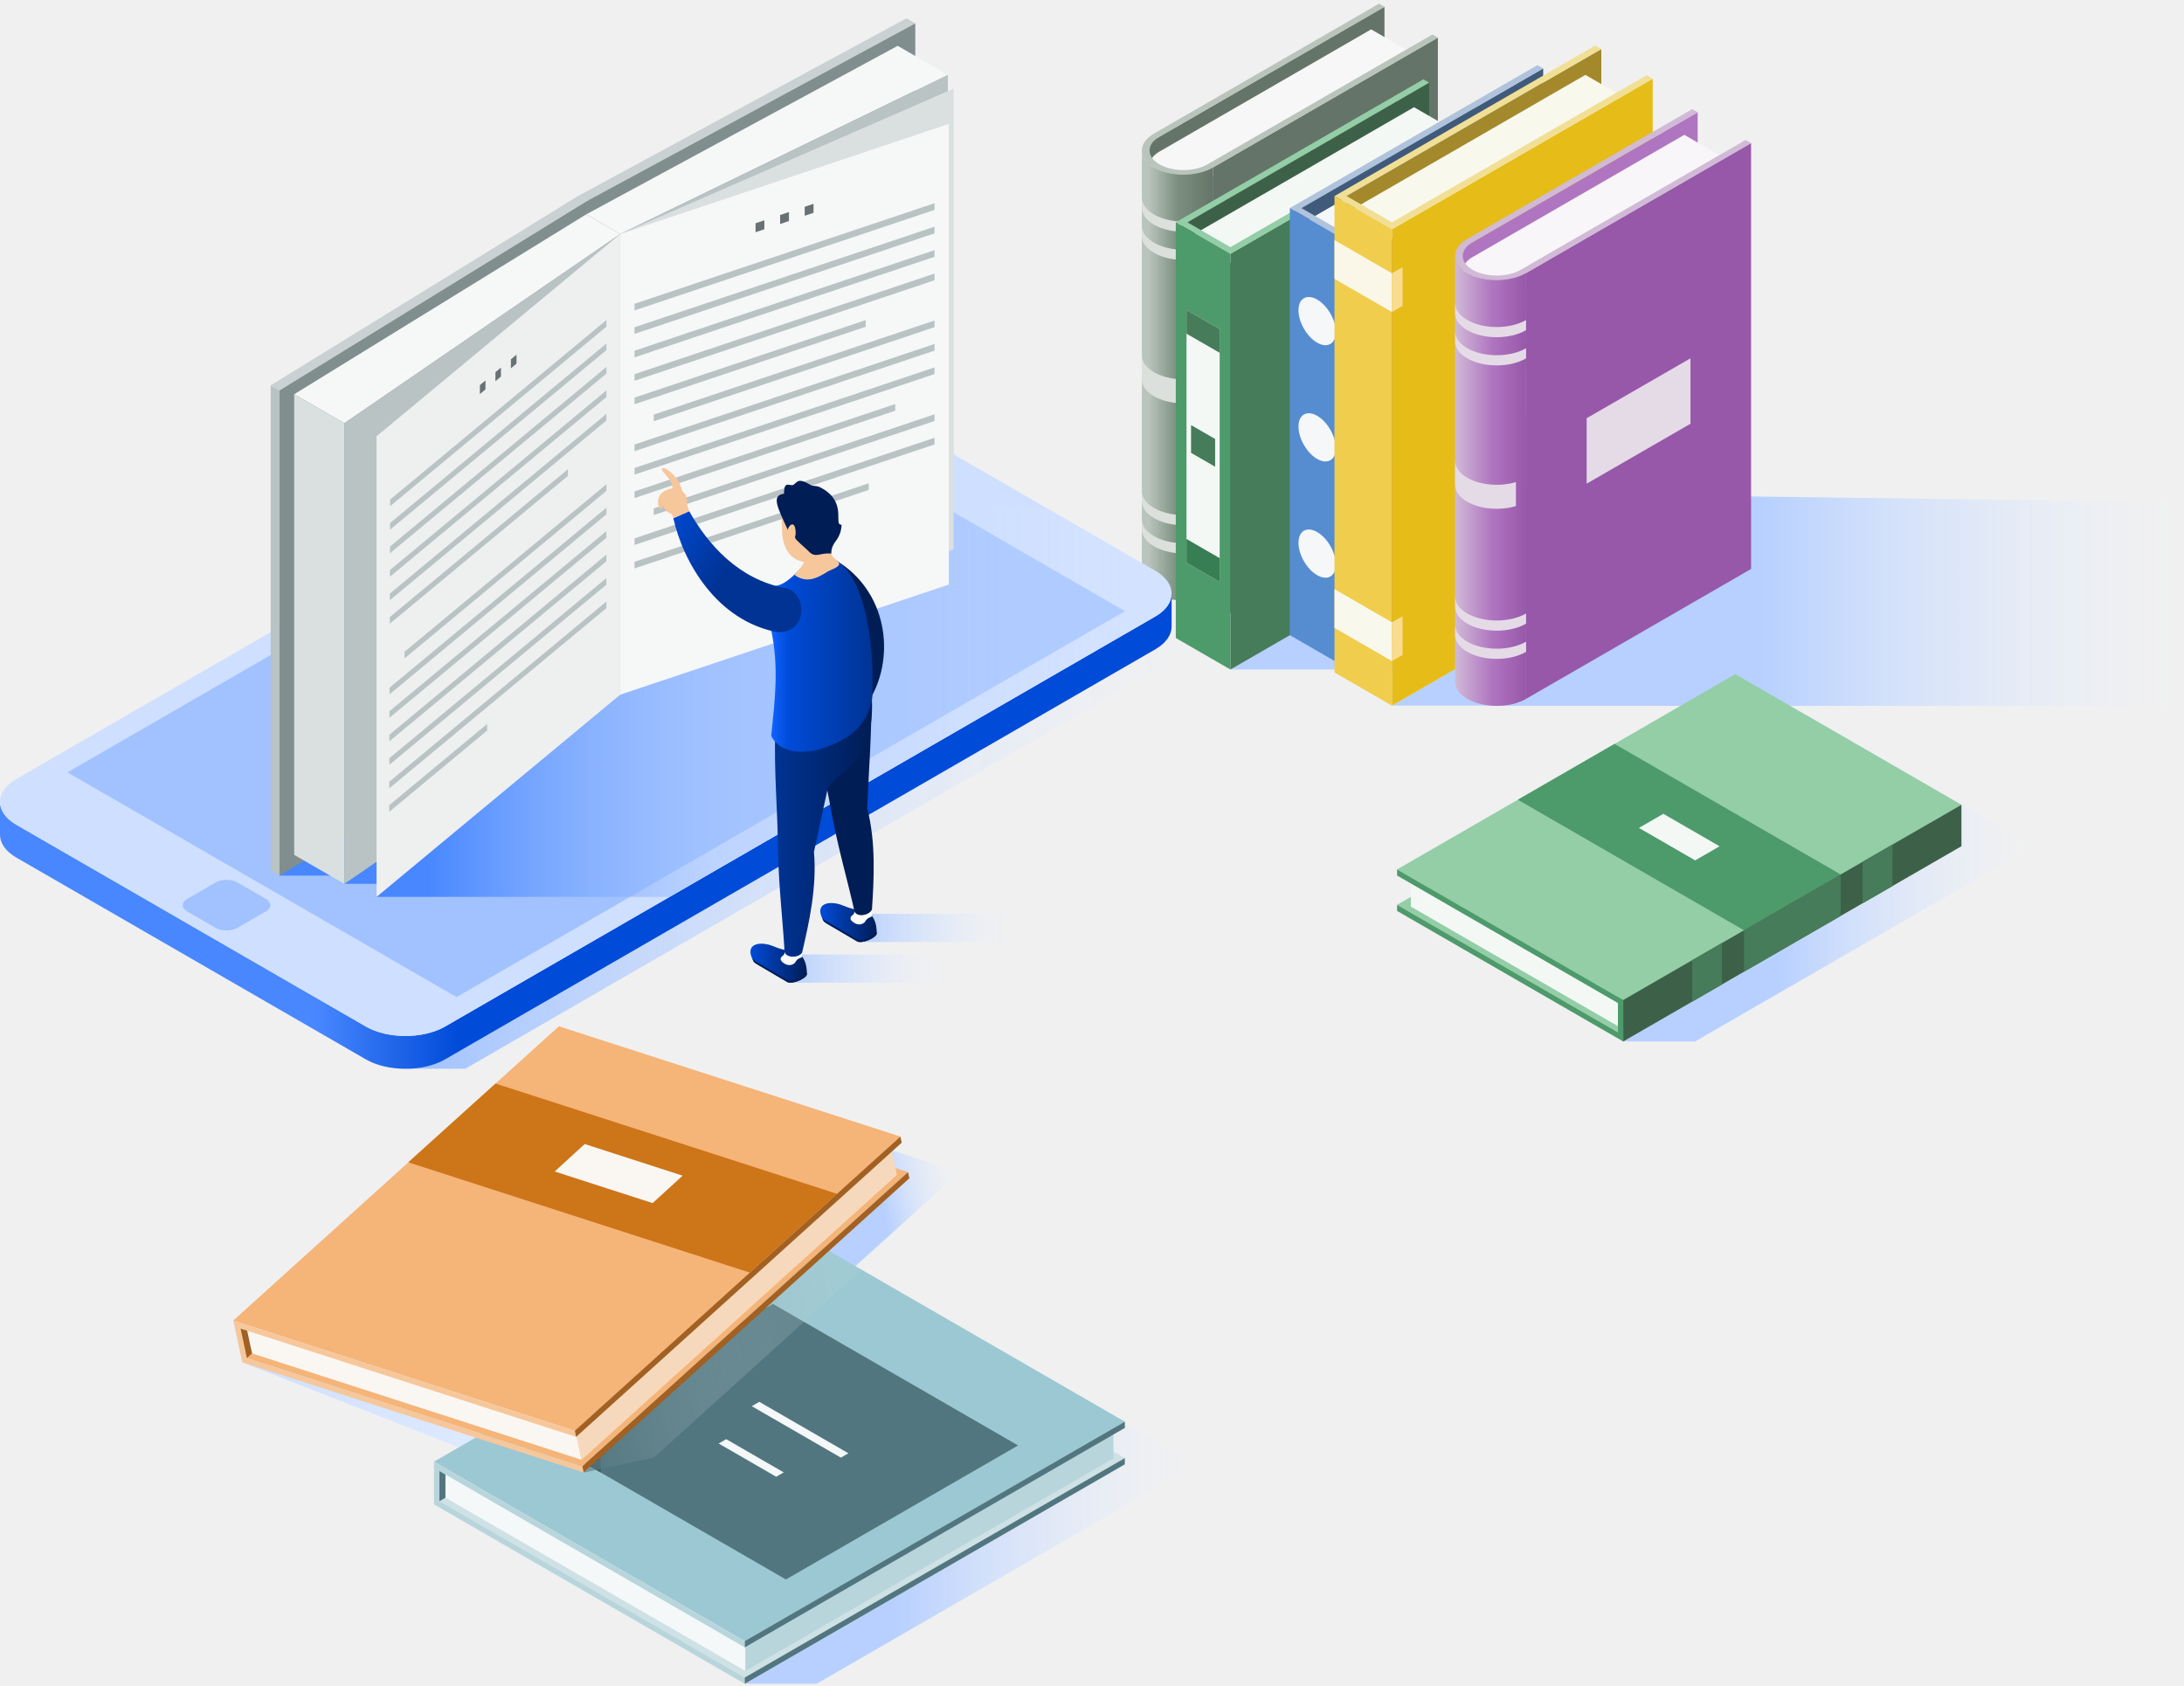
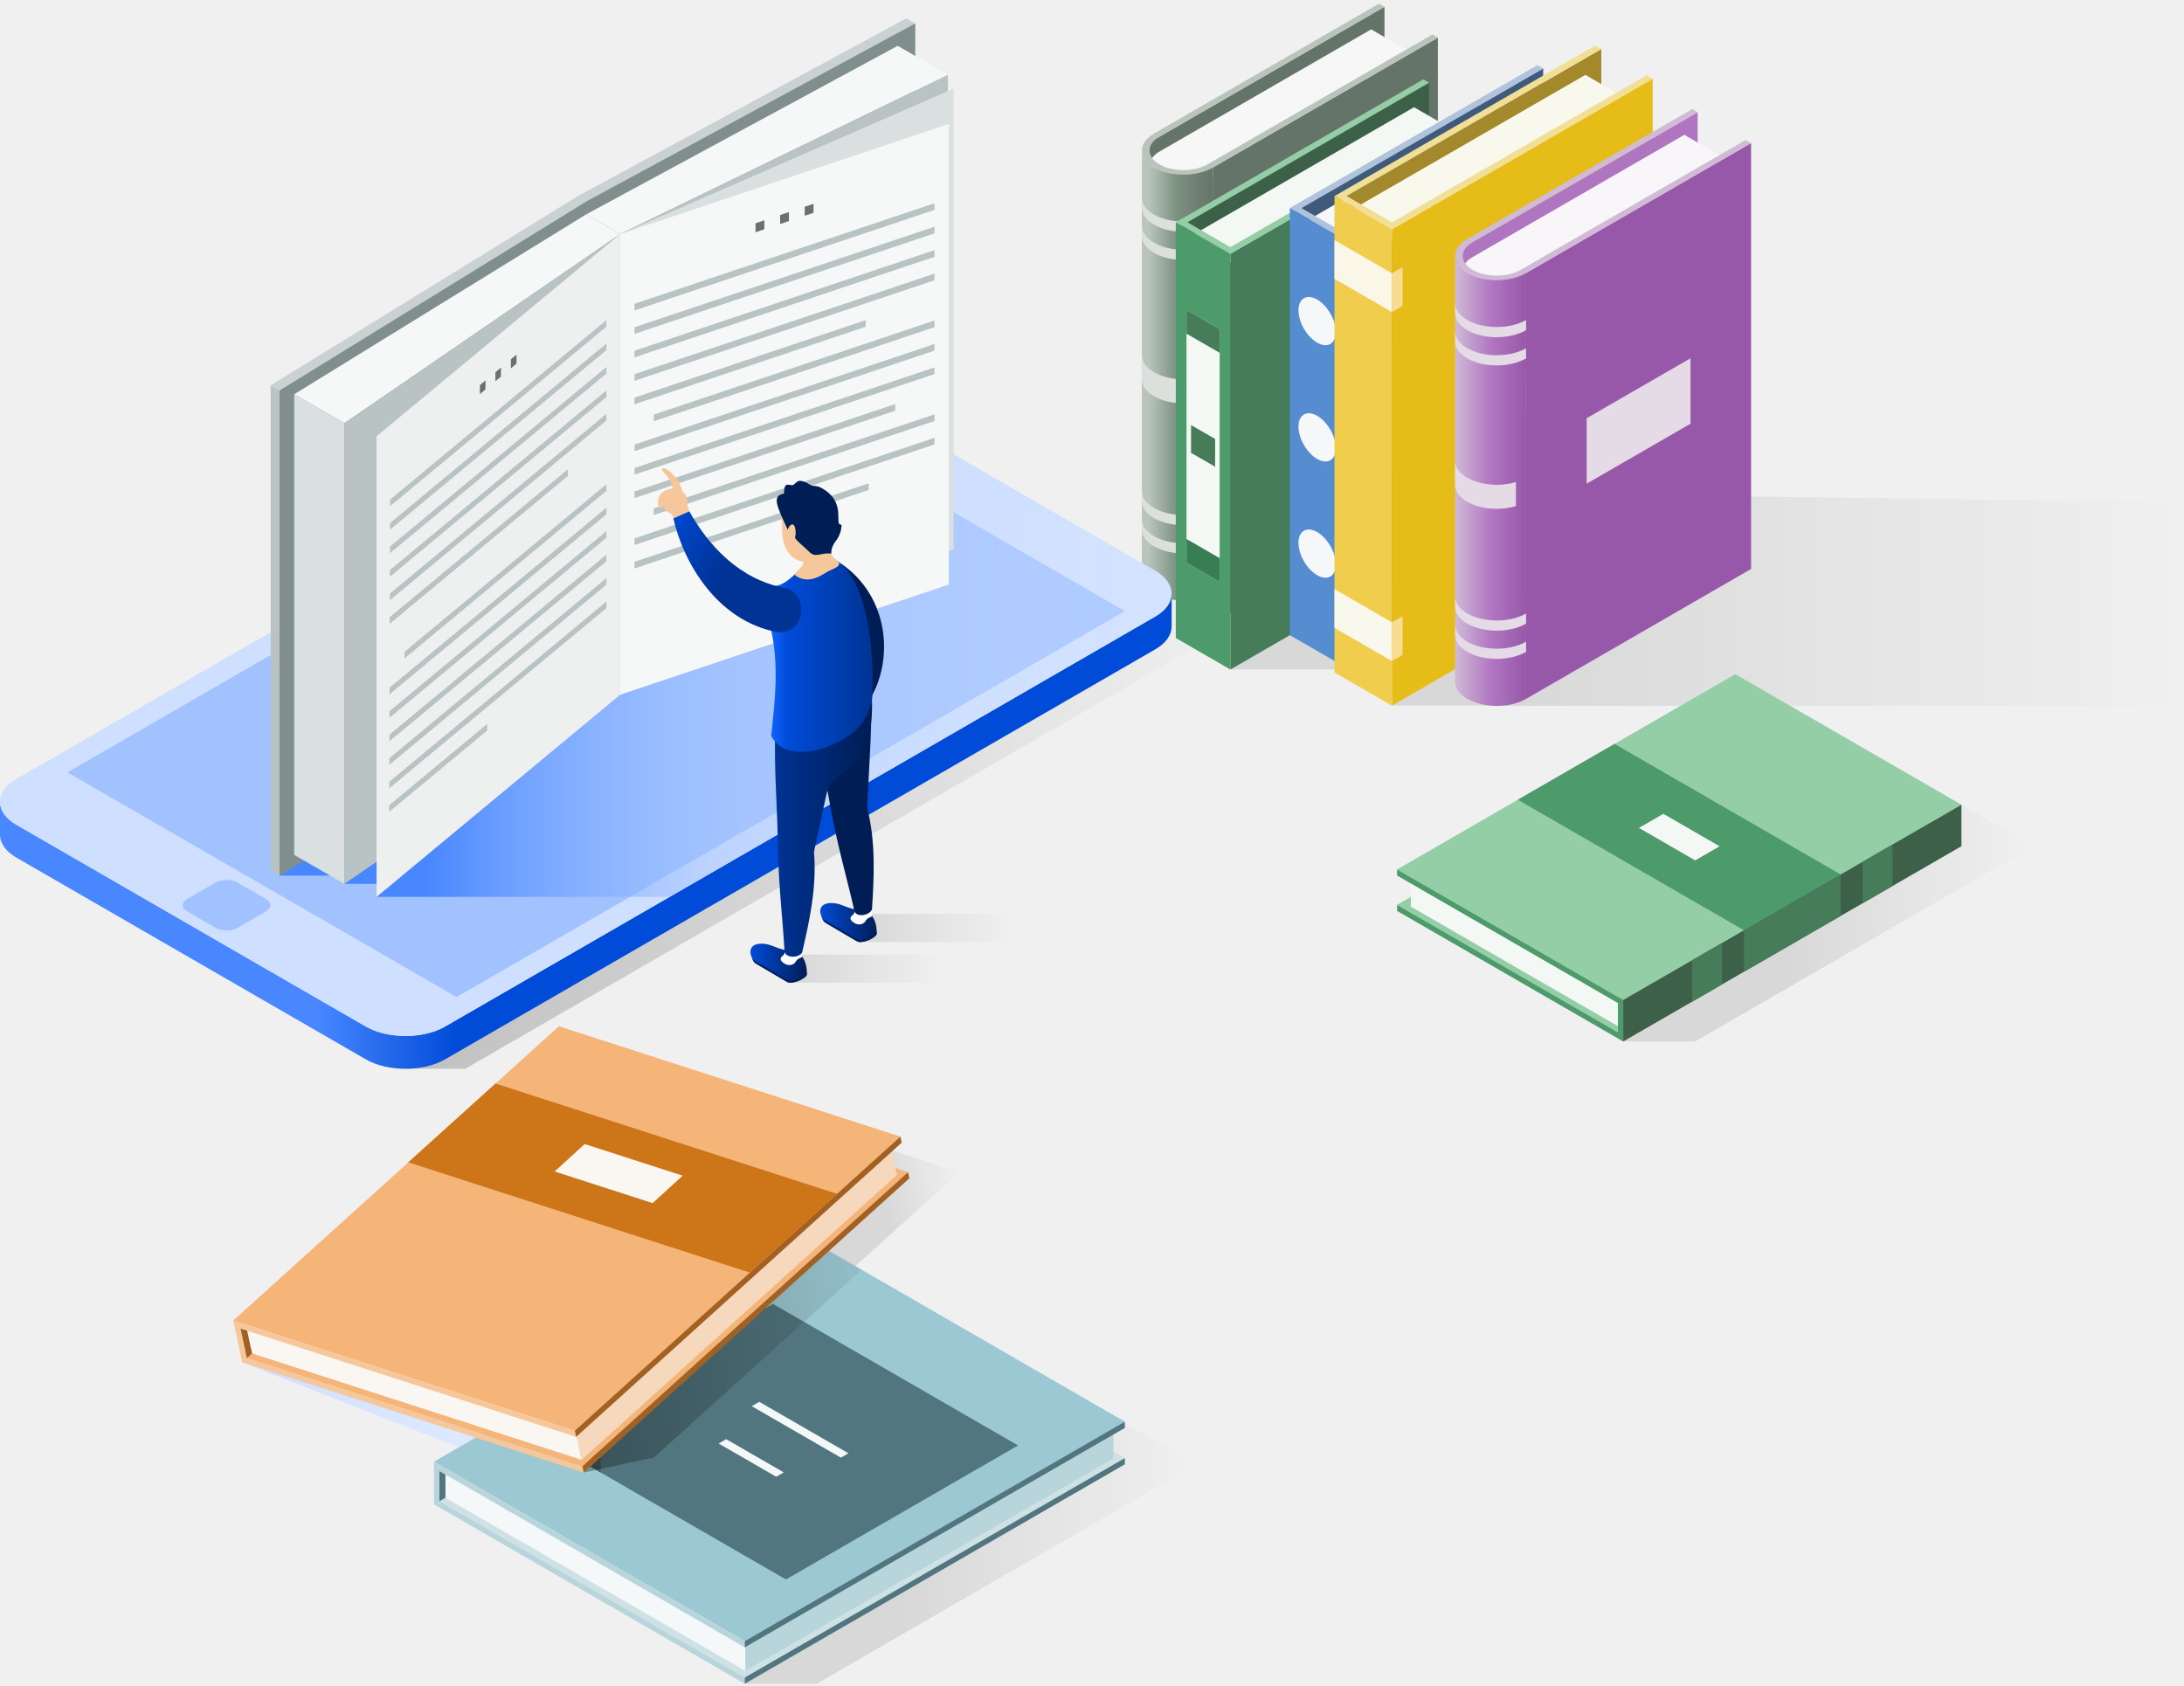
<svg xmlns="http://www.w3.org/2000/svg" width="500" height="386" viewBox="0 0 500 386" fill="none">
  <path d="M192.669 292.74L219.658 268.351L162.767 249.979L146.686 253.428L203.577 271.8L185.197 288.41" fill="url(#paint0_linear_617_1212)" />
  <path d="M55.456 311.88L93.471 266.103L159.739 302.137L105.05 331.36L55.456 311.88Z" fill="url(#paint1_linear_617_1212)" />
  <path d="M222.189 305.362H205.745L257.518 335.252L170.504 385.491H186.952L273.966 335.252L222.189 305.362Z" fill="url(#paint2_linear_617_1212)" />
  <path d="M186.368 292.74L99.353 342.979L170.504 384.059L257.518 333.82L186.368 292.74Z" fill="#CEE1E5" />
  <path d="M170.648 375.639V382.544L101.977 342.896V335.991L170.648 375.639Z" fill="#F4F8F9" />
  <path d="M254.898 326.996V333.901L170.647 382.544V375.639L254.898 326.996Z" fill="#B8D5DC" />
  <path d="M186.368 284.404L99.353 334.642L170.504 375.722L257.518 325.484L186.368 284.404Z" fill="#9BC8D2" />
  <path d="M99.353 344.411L170.504 385.491V384.059L100.594 343.695V336.79L170.504 377.154V375.722L99.353 334.642V344.411Z" fill="#B8D5DC" />
  <path d="M170.504 375.722L257.518 325.483V326.915L170.504 377.154V375.722Z" fill="#52767F" />
  <path d="M170.504 384.059L257.518 333.82V335.252L170.504 385.491V384.059Z" fill="#52767F" />
  <path d="M176.943 298.517L123.797 329.201L179.93 361.609L233.075 330.925L176.943 298.517Z" fill="#52767F" />
  <path d="M137.53 337.128L137.613 321.225L123.797 329.201L137.53 337.128Z" fill="#445D63" />
  <path d="M173.832 320.941L172.108 321.935L192.511 333.717L194.235 332.721L173.832 320.941Z" fill="#F4F8F9" />
  <path d="M166.255 329.49L164.533 330.487L177.702 338.091L179.426 337.094L166.255 329.49Z" fill="#F4F8F9" />
  <path d="M100.594 343.695L101.977 342.896V337.586L100.594 336.79V343.695Z" fill="#52767F" />
  <path d="M189.804 286.371L133.637 337.128L149.718 333.68L197.276 290.701" fill="url(#paint3_linear_617_1212)" />
  <path d="M129.699 243.115L55.155 310.48L133.337 335.728L207.884 268.36L129.699 243.115Z" fill="#F5B478" />
  <path d="M131.71 327.465L133.159 334.218L57.701 309.85L56.252 303.099L131.71 327.465Z" fill="#FAF7F3" />
  <path d="M203.889 262.24L205.338 268.99L133.159 334.218L131.71 327.465L203.889 262.24Z" fill="#F6D9BD" />
  <path d="M127.953 234.961L53.405 302.329L131.59 327.574L206.134 260.209L127.953 234.961Z" fill="#F5B478" />
  <path d="M55.456 311.88L133.64 337.128L133.34 335.728L56.518 310.92L55.069 304.167L131.891 328.974L131.59 327.574L53.405 302.326L55.456 311.88Z" fill="#F6C79B" />
  <path d="M131.59 327.574L206.134 260.209L206.435 261.61L131.89 328.975L131.59 327.574Z" fill="#A26122" />
  <path d="M133.34 335.728L207.884 268.36L208.185 269.761L133.638 337.128L133.34 335.728Z" fill="#A26122" />
  <path d="M113.444 248.072L93.471 266.103L171.656 291.352L191.628 273.321L113.444 248.072Z" fill="#CD7519" />
  <path d="M133.856 261.922L126.991 268.205L149.409 275.445L156.274 269.162L133.856 261.922Z" fill="#FAF7F3" />
  <path d="M56.519 310.921L57.701 309.849L56.587 304.657L55.069 304.168L56.519 310.921Z" fill="#A26122" />
  <path d="M183.848 87.668H170.826L268.144 143.855L93.515 244.676H106.537L281.166 143.855L183.848 87.668Z" fill="url(#paint4_linear_617_1212)" />
  <path d="M265.696 31.148L262.569 32.967V37.079C262.998 37.535 263.539 37.964 264.207 38.351C267.927 40.499 273.958 40.499 277.679 38.351L277.681 121.736L316.96 99.057V1.553L265.696 31.148Z" fill="#657468" />
  <path d="M265.45 34.699C265.45 34.699 311.539 8.091 313.904 6.725C315.746 7.787 323.052 12.006 324.89 13.068C322.525 14.434 276.439 41.043 276.439 41.043C273.409 42.793 268.48 42.793 265.453 41.043C262.423 39.293 262.42 36.446 265.45 34.699Z" fill="#F6F7F6" />
  <path d="M277.678 135.856V38.348L329.186 8.612V106.117L277.678 135.856Z" fill="#657468" />
  <path d="M264.206 38.351C260.486 36.203 260.486 32.72 264.206 30.573L315.714 0.837L316.957 1.553L265.449 31.288C262.422 33.038 262.422 35.882 265.449 37.632C268.479 39.379 273.408 39.379 276.435 37.632L327.943 7.893L329.186 8.612L277.678 38.351C273.958 40.499 267.927 40.496 264.206 38.351Z" fill="#B9C4BC" />
-   <path d="M264.206 38.351C267.927 40.499 273.958 40.499 277.678 38.351L277.681 135.856C273.958 138.003 267.927 138.003 264.206 135.856C262.348 134.782 261.417 133.375 261.417 131.969V34.462C261.417 35.868 262.348 37.277 264.206 38.351Z" fill="url(#paint5_linear_617_1212)" />
+   <path d="M264.206 38.351C267.927 40.499 273.958 40.499 277.678 38.351L277.681 135.855C273.958 138.003 267.927 138.003 264.206 135.855C262.348 134.782 261.417 133.375 261.417 131.969V34.462C261.417 35.868 262.348 37.277 264.206 38.351Z" fill="url(#paint5_linear_617_1212)" />
  <path d="M291.548 86.585V71.604L315.316 57.88V72.864L291.548 86.585Z" fill="#EEF0EF" />
  <path d="M275.347 91.717V86.218C271.756 87.301 267.222 86.972 264.207 85.23C262.863 84.454 262.013 83.503 261.641 82.507C261.497 82.123 261.417 81.734 261.417 81.341C261.397 81.341 261.417 86.84 261.417 86.84C261.414 88.246 262.348 89.655 264.207 90.729C267.222 92.47 271.756 92.8 275.347 91.717Z" fill="#DBE0DD" />
  <path d="M264.206 49.117C262.863 48.34 262.013 47.39 261.64 46.393C261.497 46.009 261.417 45.62 261.417 45.227V47.559C261.414 48.965 262.348 50.374 264.206 51.448C267.927 53.596 273.955 53.596 277.675 51.448V49.119C273.958 51.262 267.927 51.262 264.206 49.117Z" fill="#DBE0DD" />
  <path d="M264.206 55.569C262.863 54.795 262.013 53.842 261.64 52.845C261.497 52.461 261.417 52.072 261.417 51.679V54.011C261.414 55.417 262.348 56.826 264.206 57.9C267.927 60.048 273.958 60.048 277.678 57.9V55.572C273.958 57.717 267.927 57.717 264.206 55.569Z" fill="#DBE0DD" />
  <path d="M264.206 116.304C262.863 115.527 262.013 114.579 261.64 113.58C261.494 113.196 261.417 112.804 261.417 112.414V114.743C261.414 116.152 262.348 117.558 264.206 118.632C267.927 120.78 273.955 120.78 277.678 118.632V116.304C273.958 118.451 267.927 118.449 264.206 116.304Z" fill="#DBE0DD" />
  <path d="M264.206 122.759C262.863 121.983 262.013 121.032 261.64 120.035C261.497 119.651 261.417 119.259 261.417 118.87V121.201C261.414 122.61 262.348 124.016 264.206 125.09C267.927 127.238 273.955 127.238 277.678 125.09V122.759C273.958 124.907 267.93 124.904 264.206 122.759Z" fill="#DBE0DD" />
  <path d="M497.795 114.932L341.941 112.91L281.682 153.282H333L318.672 161.553H343.044L342.955 161.605H500L497.795 114.932Z" fill="url(#paint6_linear_617_1212)" />
  <path d="M270.504 146.827V51.654L327.184 18.928V114.104L270.504 146.827Z" fill="#3C6148" />
  <path d="M333.582 30.238L323.724 24.544L271.824 54.509L281.682 60.2L333.582 30.238Z" fill="#F4F8F5" />
  <path d="M281.682 153.283V58.106L338.361 25.381V120.557L281.682 153.283Z" fill="#467C59" />
  <path d="M269.184 50.889C269.184 50.886 325.866 18.163 325.866 18.163L327.184 18.925L271.824 50.889L281.682 56.58L337.044 24.619L338.364 25.381L281.682 58.106L269.184 50.889Z" fill="#93CEA6" />
  <path d="M300.155 100.169V89.89L319.89 78.495V88.773L300.155 100.169Z" fill="#F4F8F5" />
  <path d="M269.184 146.065V50.889L281.682 58.103V153.282L269.184 146.065Z" fill="#4D9A6B" />
  <path d="M271.633 128.828V70.957L279.23 75.344V133.215L271.633 128.828Z" fill="#F4F8F5" />
  <path d="M271.633 76.389V70.957L279.23 75.344V80.774L271.633 76.389Z" fill="#467C59" />
  <path d="M271.633 128.828V123.395L279.23 127.782V133.215L271.633 128.828Z" fill="#377E54" />
  <path d="M272.678 97.316L278.188 100.495V106.856L272.678 103.677V97.316Z" fill="#467C59" />
  <path d="M296.616 146.183V48.389L353.296 15.666V113.457L296.616 146.183Z" fill="#405A7C" />
  <path d="M359.694 26.973L349.836 21.282L297.937 51.247L307.794 56.938L359.694 26.973Z" fill="#F5F7F9" />
  <path d="M307.795 152.635V54.844L364.474 22.118V119.909L307.795 152.635Z" fill="#4C73A3" />
  <path d="M295.296 47.627L351.979 14.904L353.296 15.666L297.937 47.63L307.794 53.321L363.153 21.359L364.474 22.121L307.791 54.847L295.296 47.627Z" fill="#B0C3DC" />
  <path d="M326.925 100.707V90.431L346.66 79.035V89.314L326.925 100.707Z" fill="#F5F7F9" />
  <path d="M295.296 145.421V47.627L307.794 54.841V152.635L295.296 145.421Z" fill="#568DD1" />
  <path d="M305.822 102.6C305.822 99.873 303.909 96.557 301.546 95.194C299.183 93.831 297.27 94.936 297.27 97.662C297.27 100.389 299.183 103.705 301.546 105.069C303.909 106.432 305.822 105.326 305.822 102.6Z" fill="#F5F7F9" />
  <path d="M305.822 75.983C305.822 73.256 303.909 69.94 301.546 68.577C299.183 67.213 297.27 68.319 297.27 71.045C297.27 73.772 299.183 77.088 301.546 78.451C303.909 79.815 305.822 78.709 305.822 75.983Z" fill="#F5F7F9" />
  <path d="M305.822 129.217C305.822 126.491 303.909 123.174 301.546 121.811C299.183 120.448 297.27 121.553 297.27 124.28C297.27 127.006 299.183 130.322 301.546 131.686C303.909 133.049 305.822 131.943 305.822 129.217Z" fill="#F5F7F9" />
  <path d="M308.291 44.892V153.953L366.6 120.287V11.227L308.291 44.892Z" fill="#A3892C" />
  <path d="M373.336 23.141L362.954 17.144L308.291 48.704L318.675 54.701L373.336 23.141Z" fill="#F9F8ED" />
  <path d="M318.675 52.493L318.672 161.553L378.373 127.083L378.37 18.026L318.675 52.493Z" fill="#E6BC18" />
  <path d="M305.51 44.892L365.208 10.425L366.599 11.227L308.29 44.892L318.675 50.886L376.981 17.221L378.37 18.026L318.675 52.493L305.51 44.892Z" fill="#F1DF95" />
  <path d="M338.823 89.973V100.801L359.612 88.802V77.973L338.823 89.973Z" fill="#F9F8ED" />
  <path d="M305.513 44.892V153.952L318.672 161.553L318.675 52.493L305.513 44.892Z" fill="#F0CD4D" />
  <path d="M305.513 134.882V143.751L318.672 151.352V142.482L305.513 134.882Z" fill="#F9F8ED" />
  <path d="M305.513 54.97V63.843L318.672 71.441V62.571L305.513 54.97Z" fill="#FAF7E9" />
  <path d="M321.103 141.076V149.949L318.672 151.352V142.483L321.103 141.076Z" fill="#FADC90" />
  <path d="M321.103 61.165V70.037L318.672 71.44V62.571L321.103 61.165Z" fill="#FADC90" />
  <path d="M337.395 55.294L334.268 57.113V61.225C334.698 61.681 335.239 62.11 335.906 62.497C339.626 64.645 345.658 64.645 349.378 62.497L349.381 145.882L388.659 123.203V25.698L337.395 55.294Z" fill="#B075C1" />
  <path d="M337.149 58.845C337.149 58.845 383.238 32.236 385.604 30.87C387.445 31.933 394.751 36.151 396.59 37.214C394.224 38.58 348.138 65.189 348.138 65.189C345.108 66.938 340.179 66.938 337.152 65.189C334.122 63.439 334.119 60.592 337.149 58.845Z" fill="#F8F6F9" />
  <path d="M349.378 160.001V62.497L400.886 32.758V130.262L349.378 160.001Z" fill="#9758A9" />
  <path d="M335.906 62.497C332.185 60.349 332.185 56.866 335.906 54.718L387.413 24.982L388.656 25.698L337.149 55.437C334.121 57.187 334.121 60.031 337.149 61.781C340.179 63.528 345.107 63.528 348.135 61.781L399.642 32.042L400.885 32.761L349.377 62.499C345.657 64.644 339.626 64.644 335.906 62.497Z" fill="#D0BAD6" />
  <path d="M335.906 62.497C339.626 64.645 345.658 64.645 349.378 62.497L349.381 160.001C345.658 162.149 339.626 162.149 335.906 160.001C334.047 158.93 333.117 157.521 333.117 156.115V58.608C333.117 60.017 334.045 61.423 335.906 62.497Z" fill="url(#paint7_linear_617_1212)" />
  <path d="M363.248 110.731V95.749L387.016 82.029V97.013L363.248 110.731Z" fill="#E4DBE7" />
  <path d="M347.047 115.865V110.367C343.455 111.449 338.922 111.12 335.906 109.379C334.563 108.603 333.712 107.652 333.337 106.655C333.194 106.271 333.114 105.882 333.114 105.49C333.094 105.49 333.114 110.988 333.114 110.988C333.111 112.394 334.045 113.803 335.903 114.877C338.922 116.619 343.455 116.945 347.047 115.865Z" fill="#E4DBE7" />
  <path d="M335.906 73.262C334.563 72.486 333.712 71.535 333.337 70.539C333.194 70.155 333.114 69.765 333.114 69.373V71.704C333.111 73.11 334.045 74.519 335.903 75.593C339.623 77.741 345.652 77.741 349.372 75.593V73.265C345.658 75.41 339.626 75.407 335.906 73.262Z" fill="#E4DBE7" />
  <path d="M335.906 79.717C334.563 78.944 333.712 77.99 333.34 76.994C333.197 76.61 333.117 76.22 333.117 75.828V78.159C333.114 79.565 334.047 80.974 335.906 82.048C339.626 84.196 345.658 84.196 349.378 82.048V79.72C345.658 81.865 339.626 81.865 335.906 79.717Z" fill="#E4DBE7" />
  <path d="M335.906 140.449C334.563 139.673 333.712 138.725 333.34 137.726C333.194 137.342 333.117 136.952 333.117 136.56V138.888C333.114 140.297 334.047 141.704 335.906 142.778C339.626 144.926 345.655 144.926 349.378 142.778V140.449C345.658 142.597 339.626 142.597 335.906 140.449Z" fill="#E4DBE7" />
  <path d="M335.906 146.904C334.563 146.128 333.712 145.178 333.34 144.181C333.197 143.797 333.117 143.408 333.117 143.015V145.346C333.114 146.756 334.047 148.162 335.906 149.236C339.626 151.384 345.655 151.384 349.378 149.236V146.904C345.658 149.052 339.629 149.052 335.906 146.904Z" fill="#E4DBE7" />
  <path d="M413.719 163.844H397.272L449.045 193.738L371.617 238.44H388.061L465.493 193.738L413.719 163.844Z" fill="url(#paint8_linear_617_1212)" />
  <path d="M397.272 162.452L319.843 207.158L371.617 237.049L449.046 192.346L397.272 162.452Z" fill="#93CEA6" />
  <path d="M323.005 207.562V200.852L370.411 228.222V234.932L323.005 207.562Z" fill="#F4F8F5" />
  <path d="M397.272 154.351L319.843 199.056L371.617 228.947L449.046 184.241L397.272 154.351Z" fill="#93CEA6" />
  <path d="M371.617 228.947L319.843 199.053V200.445L370.411 229.643V236.353L319.843 207.158V208.55L371.617 238.441V228.947Z" fill="#4D9A6B" />
  <path d="M369.624 170.314L347.491 183.093L399.265 212.983L421.397 200.205L369.624 170.314Z" fill="#4D9A6B" />
  <path d="M449.046 184.241L371.617 228.947V238.441L449.046 193.738V184.241Z" fill="#3C6148" />
  <path d="M433.254 193.36L426.424 197.304V206.8L433.254 202.857V193.36Z" fill="#467C59" />
  <path d="M387.409 219.828L394.242 215.885V225.378L387.409 229.322V219.828Z" fill="#467C59" />
  <path d="M380.802 186.318L375.211 189.545L388.085 196.98L393.675 193.752L380.802 186.318Z" fill="#F4F8F5" />
  <path d="M421.398 200.205L399.265 212.983V222.477L421.398 209.701V200.205Z" fill="#467C59" />
  <path d="M0.002 183.457V183.568C0.002 183.528 0.007 183.494 0.002 183.457ZM268.221 135.85C268.221 135.867 268.224 135.887 268.224 135.904C268.227 135.904 268.227 135.85 268.221 135.85ZM264.486 141.142L101.888 235.018C96.902 237.897 88.743 237.897 83.757 235.018L3.739 188.821C1.253 187.386 0.01 185.496 0.002 183.605V191.032C-0.027 192.953 1.216 194.881 3.739 196.338L83.757 242.536C88.743 245.414 96.902 245.414 101.888 242.536L264.486 148.66C266.981 147.22 268.227 145.321 268.227 143.425V135.907C268.227 137.806 266.978 139.702 264.486 141.142Z" fill="url(#paint9_linear_617_1212)" />
  <path d="M101.888 235.018C96.902 237.896 88.743 237.896 83.757 235.018L3.74 188.821C-1.247 185.942 -1.247 181.231 3.74 178.353L166.338 84.477C171.324 81.599 179.483 81.599 184.469 84.477L264.484 130.675C269.47 133.553 269.47 138.264 264.487 141.145L101.888 235.018Z" fill="#CEDFFF" />
  <path d="M104.523 228.262L15.441 176.829L168.451 88.489L257.536 139.919L104.523 228.262Z" fill="#A1C2FF" />
  <path d="M49.384 202.035C50.747 201.247 52.981 201.247 54.344 202.035L60.866 205.801C62.229 206.588 62.232 207.877 60.866 208.664L54.344 212.431C52.981 213.218 50.747 213.218 49.384 212.431L42.863 208.664C41.5 207.877 41.497 206.588 42.863 205.801L49.384 202.035Z" fill="#A1C2FF" />
  <path d="M208.266 104.421L229.94 116.934L228.545 117.739L206.871 105.226L208.266 104.421Z" fill="#CEDFFF" />
  <path d="M264.486 130.672L239.831 116.435H209.545L121.005 148.654L63.99 200.471H78.837V202.35H86.205V205.337H153.292L163.528 199.428L264.486 141.139C269.472 138.261 269.472 133.55 264.486 130.672Z" fill="url(#paint10_linear_617_1212)" />
  <path d="M132.383 44.843L207.524 4.19L209.543 5.356L134.405 46.009L132.383 44.843Z" fill="#CAD1D2" />
  <path d="M132.383 44.843L61.968 88.223L63.99 89.391L134.405 46.009L132.383 44.843Z" fill="#CAD1D2" />
  <path d="M63.99 200.471L61.968 199.305V88.223L63.99 89.391V200.471Z" fill="#B9C3C4" />
  <path d="M134.405 157.091L63.99 200.471V89.391L134.405 46.009V157.091Z" fill="#808E8E" />
  <path d="M209.543 116.438L134.405 157.091V46.009L209.543 5.356V116.438Z" fill="#808E8E" />
  <path d="M134.193 49.082L205.515 10.494L217.002 17.124L141.988 53.584L134.193 49.082Z" fill="#F6F7F7" />
  <path d="M134.193 49.082L67.353 90.262L78.84 96.892L141.989 53.584L134.193 49.082Z" fill="#F6F7F7" />
  <path d="M78.84 202.35L67.353 195.72V90.262L78.84 96.892V202.35Z" fill="#DADFE0" />
  <path d="M141.988 159.042L78.839 202.35V96.892L141.988 53.584V159.042Z" fill="#B9C3C4" />
  <path d="M141.989 159.042L86.206 205.34V99.879L141.989 53.584V159.042Z" fill="#EEF0F0" />
  <path d="M217.003 122.581L141.989 159.042V53.584L217.003 17.124V122.581Z" fill="#B9C3C4" />
  <path d="M218.329 125.74L141.989 159.042V53.584L218.329 20.283V125.74Z" fill="#DADFE0" />
  <path d="M217.226 133.825L141.989 159.042V53.584L217.226 28.367V133.825Z" fill="#F6F7F7" />
  <path d="M113.428 85.199C113.937 84.778 114.189 84.566 114.699 84.145C114.693 84.975 114.688 85.388 114.682 86.218C114.172 86.639 113.92 86.851 113.41 87.275C113.419 86.445 113.422 86.029 113.428 85.199Z" fill="#697273" />
  <path d="M116.973 82.257C117.483 81.834 117.74 81.622 118.256 81.195C118.25 82.023 118.247 82.438 118.242 83.266C117.726 83.692 117.471 83.907 116.958 84.331C116.964 83.5 116.967 83.085 116.973 82.257Z" fill="#697273" />
  <path d="M111.156 87.086C110.646 87.51 110.389 87.722 109.876 88.149C109.867 88.979 109.865 89.394 109.856 90.225C110.369 89.798 110.626 89.586 111.136 89.162C111.145 88.332 111.148 87.917 111.156 87.086Z" fill="#697273" />
  <path d="M89.31 114.37C105.821 100.67 122.328 86.969 138.836 73.268C138.836 73.878 138.836 74.178 138.836 74.788C122.326 88.492 105.815 102.193 89.305 115.897C89.308 115.284 89.308 114.98 89.31 114.37Z" fill="#B9C3C4" />
  <path d="M89.293 119.752C105.806 106.048 122.319 92.341 138.833 78.638C138.833 79.248 138.833 79.548 138.833 80.158C122.317 93.865 105.803 107.572 89.287 121.278C89.29 120.668 89.29 120.362 89.293 119.752Z" fill="#B9C3C4" />
  <path d="M89.279 125.136C105.798 111.426 122.317 97.717 138.836 84.007C138.836 84.617 138.836 84.918 138.836 85.528C122.314 99.238 105.795 112.95 89.276 126.66C89.276 126.052 89.276 125.746 89.279 125.136Z" fill="#B9C3C4" />
  <path d="M89.261 130.517C105.786 116.805 122.308 103.09 138.833 89.377C138.833 89.987 138.833 90.291 138.833 90.898C122.308 104.613 105.783 118.328 89.258 132.044C89.258 131.434 89.258 131.127 89.261 130.517Z" fill="#B9C3C4" />
  <path d="M89.245 135.901C105.775 122.186 122.3 108.465 138.83 94.75C138.83 95.36 138.83 95.663 138.83 96.271C122.3 109.989 105.772 123.71 89.242 137.428C89.245 136.818 89.245 136.511 89.245 135.901Z" fill="#B9C3C4" />
  <path d="M89.23 141.286C102.828 130.002 116.426 118.718 130.021 107.431C130.021 108.041 130.018 108.345 130.018 108.955C116.42 120.242 102.825 131.525 89.224 142.809C89.227 142.199 89.227 141.896 89.23 141.286Z" fill="#B9C3C4" />
  <path d="M92.615 149.216C108.02 136.431 123.425 123.647 138.83 110.862C138.83 111.472 138.83 111.776 138.83 112.383C123.422 125.17 108.014 137.961 92.607 150.745C92.61 150.132 92.612 149.826 92.615 149.216Z" fill="#B9C3C4" />
  <path d="M89.184 157.432C105.735 143.7 122.282 129.964 138.83 116.229C138.83 116.839 138.83 117.143 138.83 117.75C122.279 131.485 105.732 145.223 89.181 158.956C89.181 158.346 89.181 158.042 89.184 157.432Z" fill="#B9C3C4" />
  <path d="M89.167 162.813C105.723 149.078 122.274 135.337 138.827 121.599C138.827 122.209 138.827 122.512 138.827 123.12C122.271 136.858 105.72 150.602 89.161 164.337C89.164 163.73 89.164 163.423 89.167 162.813Z" fill="#B9C3C4" />
  <path d="M89.153 168.198C105.712 154.457 122.268 140.713 138.827 126.972C138.827 127.582 138.827 127.885 138.827 128.493C122.268 142.236 105.709 155.98 89.147 169.721C89.15 169.111 89.15 168.808 89.153 168.198Z" fill="#B9C3C4" />
  <path d="M89.135 173.579C105.7 159.835 122.262 146.086 138.824 132.342C138.824 132.952 138.824 133.255 138.824 133.862C122.259 147.609 105.697 161.362 89.13 175.106C89.132 174.496 89.132 174.189 89.135 173.579Z" fill="#B9C3C4" />
  <path d="M89.121 178.963C105.692 165.216 122.257 151.461 138.827 137.712C138.827 138.322 138.827 138.625 138.827 139.232C122.257 152.985 105.689 166.737 89.118 180.487C89.118 179.88 89.118 179.573 89.121 178.963Z" fill="#B9C3C4" />
  <path d="M89.104 184.347C96.585 178.141 104.065 171.932 111.546 165.723C111.54 166.336 111.537 166.642 111.531 167.255C104.054 173.461 96.579 179.665 89.098 185.871C89.101 185.261 89.104 184.957 89.104 184.347Z" fill="#B9C3C4" />
  <path d="M178.598 49.225C179.406 48.953 179.81 48.819 180.62 48.546C180.62 49.371 180.62 49.784 180.62 50.605C179.813 50.878 179.409 51.012 178.598 51.284C178.598 50.459 178.598 50.05 178.598 49.225Z" fill="#697273" />
  <path d="M184.229 47.338C185.037 47.069 185.441 46.931 186.246 46.662C186.246 47.487 186.246 47.899 186.246 48.721C185.441 48.99 185.037 49.125 184.229 49.397C184.229 48.572 184.229 48.163 184.229 47.338Z" fill="#697273" />
  <path d="M174.99 50.434C174.182 50.703 173.778 50.84 172.974 51.109C172.974 51.934 172.974 52.344 172.974 53.169C173.778 52.899 174.182 52.762 174.99 52.493C174.99 51.671 174.99 51.258 174.99 50.434Z" fill="#697273" />
  <path d="M145.266 69.55C168.16 61.878 191.054 54.206 213.948 46.53C213.948 47.14 213.948 47.441 213.948 48.051C191.054 55.726 168.16 63.399 145.266 71.071C145.266 70.461 145.266 70.157 145.266 69.55Z" fill="#B9C3C4" />
  <path d="M145.266 74.92C168.16 67.248 191.054 59.575 213.948 51.903C213.948 52.513 213.948 52.814 213.948 53.424C191.054 61.099 168.16 68.771 145.266 76.444C145.266 75.831 145.266 75.527 145.266 74.92Z" fill="#B9C3C4" />
  <path d="M145.266 80.29C168.16 72.618 191.054 64.945 213.948 57.27C213.948 57.88 213.948 58.181 213.948 58.791C191.054 66.466 168.16 74.135 145.266 81.811C145.266 81.204 145.266 80.897 145.266 80.29Z" fill="#B9C3C4" />
  <path d="M145.266 85.66C168.16 77.987 191.054 70.315 213.948 62.64C213.948 63.25 213.948 63.553 213.948 64.16C191.054 71.836 168.16 79.508 145.266 87.181C145.266 86.571 145.266 86.267 145.266 85.66Z" fill="#B9C3C4" />
  <path d="M145.266 91.03C162.907 85.116 180.549 79.205 198.191 73.291C198.191 73.901 198.191 74.204 198.191 74.811C180.549 80.725 162.907 86.639 145.266 92.55C145.266 91.94 145.266 91.637 145.266 91.03Z" fill="#B9C3C4" />
  <path d="M149.665 94.925C171.092 87.742 192.523 80.562 213.951 73.379C213.951 73.99 213.951 74.293 213.951 74.9C192.523 82.083 171.095 89.266 149.665 96.445C149.665 95.838 149.665 95.535 149.665 94.925Z" fill="#B9C3C4" />
  <path d="M145.266 101.769C168.16 94.097 191.054 86.425 213.948 78.749C213.948 79.359 213.948 79.663 213.948 80.27C191.054 87.945 168.16 95.618 145.266 103.29C145.266 102.68 145.266 102.377 145.266 101.769Z" fill="#B9C3C4" />
  <path d="M145.266 107.139C168.16 99.467 191.054 91.794 213.948 84.119C213.948 84.729 213.948 85.033 213.948 85.64C191.054 93.312 168.16 100.988 145.266 108.66C145.266 108.05 145.266 107.746 145.266 107.139Z" fill="#B9C3C4" />
  <path d="M145.266 112.509C165.161 105.842 185.057 99.172 204.952 92.505C204.952 93.115 204.952 93.418 204.952 94.025C185.057 100.692 165.161 107.363 145.266 114.03C145.266 113.42 145.266 113.116 145.266 112.509Z" fill="#B9C3C4" />
  <path d="M149.665 116.404C171.092 109.221 192.52 102.041 213.951 94.859C213.951 95.469 213.951 95.772 213.951 96.379C192.523 103.562 171.095 110.742 149.665 117.924C149.665 117.317 149.665 117.011 149.665 116.404Z" fill="#B9C3C4" />
  <path d="M145.266 123.248C168.16 115.576 191.054 107.904 213.948 100.228C213.948 100.838 213.948 101.139 213.948 101.749C191.054 109.424 168.16 117.097 145.266 124.769C145.266 124.159 145.266 123.856 145.266 123.248Z" fill="#B9C3C4" />
  <path d="M145.266 128.618C168.16 120.946 175.995 118.326 198.887 110.647C198.887 111.257 198.887 111.561 198.887 112.168C175.992 119.843 168.16 122.467 145.266 130.139C145.266 129.529 145.266 129.226 145.266 128.618Z" fill="#B9C3C4" />
  <path d="M216.106 218.531H181.023V224.977H216.106V218.531Z" fill="url(#paint11_linear_617_1212)" />
  <path d="M231.927 209.217H196.841V215.664H231.927V209.217Z" fill="url(#paint12_linear_617_1212)" />
  <path d="M200.722 213.682C200.722 208.616 197.511 208.47 197.511 208.47C197.511 208.47 195.773 208.47 192.949 207.298C190.162 206.141 186.236 206.588 188.43 210.638C188.45 210.686 188.475 210.735 188.504 210.787C188.639 211.001 188.868 211.21 189.217 211.411L196.231 215.526C197.302 216.136 200.699 214.724 200.722 213.682Z" fill="url(#paint13_linear_617_1212)" />
  <path d="M200.704 213.226C200.641 214.266 197.293 215.649 196.231 215.045L189.217 210.93C188.985 210.795 188.584 210.529 188.229 210.208C188.292 210.348 188.349 210.48 188.429 210.632C188.45 210.68 188.475 210.729 188.504 210.781C188.639 210.995 188.868 211.205 189.217 211.405L196.231 215.52C197.233 216.093 200.275 214.89 200.676 213.879C200.693 213.802 200.707 213.73 200.707 213.673C200.721 213.521 200.713 213.378 200.704 213.226Z" fill="#001D55" />
  <path d="M199.419 207.802C198.591 207.802 195.681 208.541 195.681 208.541C195.681 208.541 195.661 208.945 195.421 209.294C195.392 209.326 195.366 209.36 195.341 209.392C194.765 209.79 194.183 210.423 195.544 211.276C196.658 211.978 197.566 211.531 197.995 211.101C198.17 210.775 198.425 210.411 198.786 210.202C199.155 209.99 199.382 209.893 199.545 209.881C199.542 209.858 199.55 209.813 199.55 209.813C199.55 209.813 199.765 207.802 199.419 207.802Z" fill="white" />
  <path d="M199.47 158.271C196.3 158.328 188.369 158.469 185.202 158.526C186.382 168.06 188.756 176.72 190.343 185.953C192.044 194.926 193.963 201.232 195.638 208.701C196.251 210.093 199.055 209.566 199.625 208.226C200.068 201.35 200.578 192.97 198.539 185.034C198.88 176.483 199.67 166.909 199.47 158.271Z" fill="#001D55" />
  <path d="M184.732 222.99C184.732 217.923 181.522 217.777 181.522 217.777C181.522 217.777 179.783 217.777 176.959 216.606C174.173 215.449 170.246 215.896 172.44 219.945C172.46 219.994 172.486 220.043 172.515 220.094C172.649 220.309 172.878 220.518 173.228 220.718L180.241 224.834C181.313 225.444 184.709 224.032 184.732 222.99Z" fill="url(#paint14_linear_617_1212)" />
  <path d="M184.715 222.534C184.655 223.574 181.304 224.957 180.244 224.353L173.23 220.238C172.998 220.103 172.597 219.837 172.24 219.516C172.305 219.656 172.36 219.788 172.443 219.94C172.463 219.988 172.489 220.037 172.517 220.089C172.652 220.303 172.881 220.512 173.23 220.713L180.244 224.828C181.244 225.401 184.288 224.198 184.689 223.187C184.706 223.11 184.72 223.038 184.72 222.981C184.732 222.829 184.72 222.686 184.715 222.534Z" fill="#001D55" />
  <path d="M183.426 217.11C182.601 217.11 179.689 217.849 179.689 217.849C179.689 217.849 179.669 218.253 179.431 218.602C179.403 218.634 179.377 218.668 179.351 218.7C178.775 219.098 178.191 219.731 179.554 220.584C180.671 221.286 181.576 220.839 182.006 220.409C182.181 220.083 182.438 219.719 182.796 219.51C183.166 219.298 183.392 219.201 183.555 219.189C183.555 219.166 183.564 219.121 183.564 219.121C183.564 219.121 183.773 217.11 183.426 217.11Z" fill="white" />
  <path d="M189.406 180.942C190.274 176.843 200.275 176.334 199.619 160.218C196.48 159.757 180.648 167.181 177.512 166.72C177.12 176.319 178.048 185.249 178.108 194.617C178.32 203.747 179.185 210.282 179.617 217.923C179.995 219.395 182.848 219.335 183.627 218.107C185.188 211.394 187.061 203.209 186.345 195.049C187.278 190.533 188.39 185.742 189.406 180.942Z" fill="url(#paint15_linear_617_1212)" />
  <path d="M192.382 128.927C203.548 136.391 204.88 151.209 198.843 160.614C198.843 160.614 200.14 139.776 192.382 128.927Z" fill="#001D55" />
  <path d="M192.891 169.354C186.092 173.169 178.981 173.178 176.555 168.487C177.463 159.755 178.311 152.649 176.561 144.281C177.08 139.659 178.119 136.852 177.529 134.154C181.269 133.642 184.488 127.899 186.659 127.458C195.956 125.56 200.469 142.124 199.693 159.78C198.977 164.48 196.239 167.479 192.891 169.354Z" fill="url(#paint16_linear_617_1212)" />
  <path d="M191.817 128.515C189.801 127.058 190.099 126.104 190.402 124.122C190.786 123.082 191.01 121.925 191.01 120.7C191.01 116.284 188.197 112.466 184.749 112.707C177.804 113.182 179.039 116.839 179.039 121.255C179.039 125.348 180.894 128.163 183.996 128.636C183.996 129.309 182.71 130.746 181.865 131.591C185.259 134.235 188.552 131.256 189.861 130.666C191.256 130.033 192.762 129.492 191.817 128.515Z" fill="#F6C79B" />
  <path d="M179.832 134.649C169.11 132.645 162.133 124.74 157.789 117.039L154.157 118.646C156.365 128.544 164.049 142.204 178.111 144.753C185.222 144.753 184.664 135.554 179.832 134.649Z" fill="url(#paint17_linear_617_1212)" />
  <path d="M157.359 115.742L157.373 115.782C157.373 113.986 156.998 112.941 156.305 112.635C156.156 112.205 155.998 111.758 155.847 111.329C154.953 108.823 152.147 106.675 151.551 107.271C151.19 107.631 152.619 108.734 153.369 109.925C153.865 110.713 153.871 111.148 153.997 111.804C153.997 111.804 150.64 112.116 150.64 114.909C150.64 117.174 151.863 116.28 151.863 115.834C152.728 118.13 153.759 116.773 154.157 118.646L157.788 117.039C157.788 117.039 157.617 116.521 157.359 115.742Z" fill="#F6C79B" />
  <path d="M187.802 111.586C186.906 111.125 186.098 111.363 185.6 111.042C184.414 110.318 183.292 109.854 182.662 110.197C182.358 110.364 181.78 110.899 181.78 110.899C181.161 111.518 179.895 110.203 179.592 111.795C179.503 112.268 179.483 112.655 179.486 113.036C176.519 113.416 177.979 116.117 180.365 121.321C180.368 120.476 182.16 118.523 182.16 122.277C182.16 122.681 181.86 122.759 182.123 123.294C182.39 123.827 184.094 125.173 185.219 126.298C186.789 127.868 187.711 126.462 190.303 126.742C190.303 125.631 190.589 125.073 190.984 124.377C191.233 123.938 192.657 122.541 192.657 120.104C190.646 120.356 194.226 114.894 187.802 111.586Z" fill="#001D55" />
  <defs>
    <linearGradient id="paint0_linear_617_1212" x1="151.745" y1="276.938" x2="218.45" y2="262.632" gradientUnits="userSpaceOnUse">
-       <stop offset="0.724" stop-color="#B7D0FF" />
-       <stop offset="1" stop-color="#E8F0FF" stop-opacity="0" />
+       <stop offset="0.724" stop-opacity="0.1" />
+       <stop offset="1" stop-opacity="0" />
    </linearGradient>
    <linearGradient id="paint1_linear_617_1212" x1="67.376" y1="285.759" x2="149.92" y2="323.531" gradientUnits="userSpaceOnUse">
      <stop stop-color="#CEDFFF" />
      <stop offset="1" stop-color="#E8F0FF" />
    </linearGradient>
    <linearGradient id="paint2_linear_617_1212" x1="170.505" y1="345.425" x2="273.965" y2="345.425" gradientUnits="userSpaceOnUse">
-       <stop offset="0.333" stop-color="#B7D0FF" />
-       <stop offset="1" stop-color="#E8F0FF" stop-opacity="0" />
+       <stop offset="0.333" stop-opacity="0.1" />
+       <stop offset="1" stop-opacity="0" />
    </linearGradient>
    <linearGradient id="paint3_linear_617_1212" x1="129.687" y1="318.628" x2="200.047" y2="303.538" gradientUnits="userSpaceOnUse">
-       <stop stop-color="#52767F" stop-opacity="0.6" />
-       <stop offset="1" stop-color="#CEE1E5" stop-opacity="0.1" />
+       <stop stop-opacity="0.3" />
+       <stop offset="1" stop-opacity="0.05" />
    </linearGradient>
    <linearGradient id="paint4_linear_617_1212" x1="93.514" y1="166.172" x2="281.167" y2="166.172" gradientUnits="userSpaceOnUse">
-       <stop stop-color="#A1C2FF" />
-       <stop offset="1" stop-color="#E8F0FF" stop-opacity="0" />
+       <stop stop-opacity="0.2" />
+       <stop offset="1" stop-opacity="0" />
    </linearGradient>
    <linearGradient id="paint5_linear_617_1212" x1="277.678" y1="85.963" x2="261.417" y2="85.963" gradientUnits="userSpaceOnUse">
      <stop stop-color="#657468" />
      <stop offset="0.505" stop-color="#7C9080" />
      <stop offset="0.904" stop-color="#B9C4BC" />
    </linearGradient>
    <linearGradient id="paint6_linear_617_1212" x1="281.681" y1="137.256" x2="500.001" y2="137.256" gradientUnits="userSpaceOnUse">
-       <stop offset="0.557" stop-color="#B7D0FF" />
-       <stop offset="0.999" stop-color="#E8F0FF" stop-opacity="0" />
+       <stop offset="0.266" stop-opacity="0.1" />
+       <stop offset="0.999" stop-opacity="0" />
    </linearGradient>
    <linearGradient id="paint7_linear_617_1212" x1="349.378" y1="110.11" x2="333.116" y2="110.11" gradientUnits="userSpaceOnUse">
      <stop stop-color="#9758A9" />
      <stop offset="0.479" stop-color="#B075C1" />
      <stop offset="1" stop-color="#D0BAD6" />
    </linearGradient>
    <linearGradient id="paint8_linear_617_1212" x1="371.616" y1="201.143" x2="465.492" y2="201.143" gradientUnits="userSpaceOnUse">
-       <stop offset="0.38" stop-color="#B7D0FF" />
-       <stop offset="1" stop-color="#E8F0FF" stop-opacity="0" />
+       <stop offset="0.38" stop-opacity="0.1" />
+       <stop offset="1" stop-opacity="0" />
    </linearGradient>
    <linearGradient id="paint9_linear_617_1212" x1="-0" y1="190.273" x2="268.226" y2="190.273" gradientUnits="userSpaceOnUse">
      <stop offset="0.27" stop-color="#4887FF" />
      <stop offset="0.391" stop-color="#004BD8" />
    </linearGradient>
    <linearGradient id="paint10_linear_617_1212" x1="63.991" y1="160.887" x2="268.225" y2="160.887" gradientUnits="userSpaceOnUse">
      <stop stop-color="#4887FF" />
      <stop offset="0.166" stop-color="#4887FF" />
      <stop offset="0.486" stop-color="#A1C2FF" stop-opacity="0.4" />
      <stop offset="0.771" stop-color="#CEDFFF" stop-opacity="0.3" />
      <stop offset="0.989" stop-color="#E8F0FF" stop-opacity="0.2" />
    </linearGradient>
    <linearGradient id="paint11_linear_617_1212" x1="181.022" y1="221.754" x2="216.106" y2="221.754" gradientUnits="userSpaceOnUse">
-       <stop stop-color="#B7D0FF" />
-       <stop offset="1" stop-color="#E8F0FF" stop-opacity="0" />
+       <stop stop-opacity="0.1" />
+       <stop offset="1" stop-opacity="0" />
    </linearGradient>
    <linearGradient id="paint12_linear_617_1212" x1="196.841" y1="212.442" x2="231.927" y2="212.442" gradientUnits="userSpaceOnUse">
-       <stop stop-color="#B7D0FF" />
-       <stop offset="1" stop-color="#E8F0FF" stop-opacity="0" />
+       <stop stop-opacity="0.1" />
+       <stop offset="1" stop-opacity="0" />
    </linearGradient>
    <linearGradient id="paint13_linear_617_1212" x1="187.791" y1="211.208" x2="200.723" y2="211.208" gradientUnits="userSpaceOnUse">
      <stop stop-color="#004BD8" />
      <stop offset="1" stop-color="#001D55" />
    </linearGradient>
    <linearGradient id="paint14_linear_617_1212" x1="171.801" y1="220.516" x2="184.733" y2="220.516" gradientUnits="userSpaceOnUse">
      <stop stop-color="#004BD8" />
      <stop offset="1" stop-color="#001D55" />
    </linearGradient>
    <linearGradient id="paint15_linear_617_1212" x1="177.416" y1="189.615" x2="199.649" y2="189.615" gradientUnits="userSpaceOnUse">
      <stop stop-color="#003394" />
      <stop offset="1" stop-color="#001D55" />
    </linearGradient>
    <linearGradient id="paint16_linear_617_1212" x1="176.557" y1="149.716" x2="199.78" y2="149.716" gradientUnits="userSpaceOnUse">
      <stop stop-color="#1063FF" />
      <stop offset="0.167" stop-color="#004BD8" />
      <stop offset="1" stop-color="#003394" />
    </linearGradient>
    <linearGradient id="paint17_linear_617_1212" x1="183.166" y1="140.1" x2="149.168" y2="121.232" gradientUnits="userSpaceOnUse">
      <stop stop-color="#003394" />
      <stop offset="0.5" stop-color="#003394" />
      <stop offset="1" stop-color="#004BD8" />
    </linearGradient>
  </defs>
</svg>
